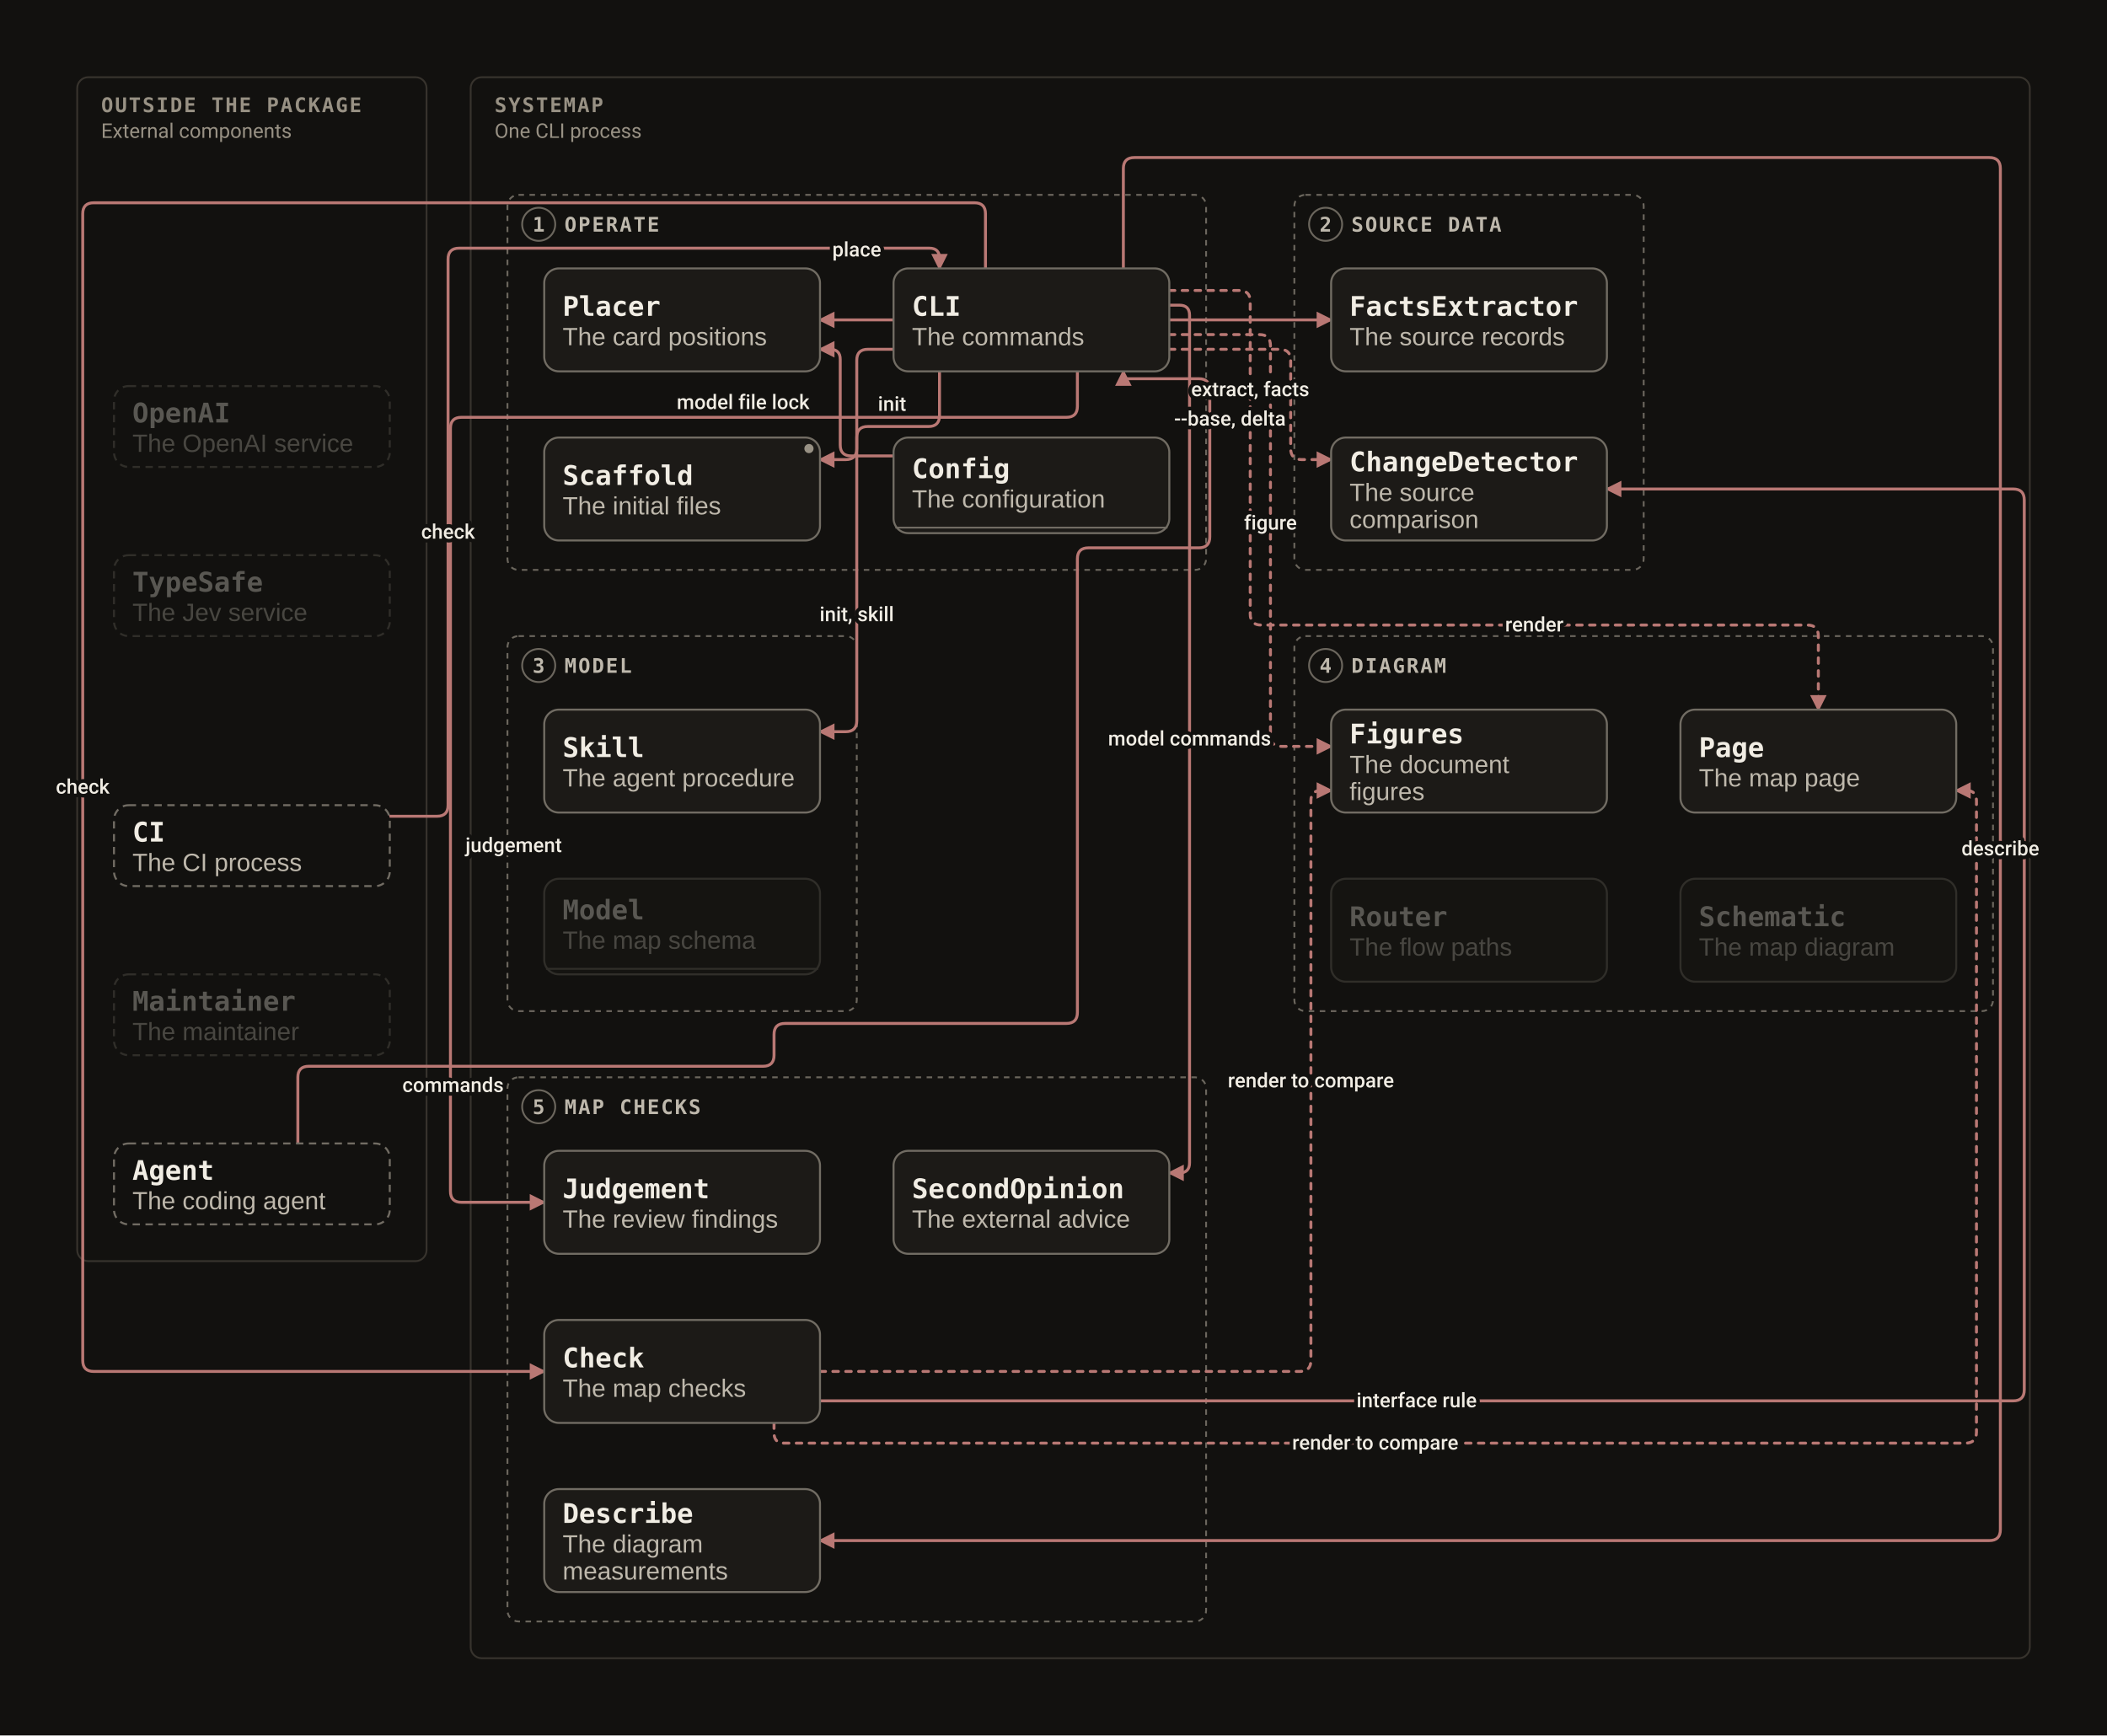
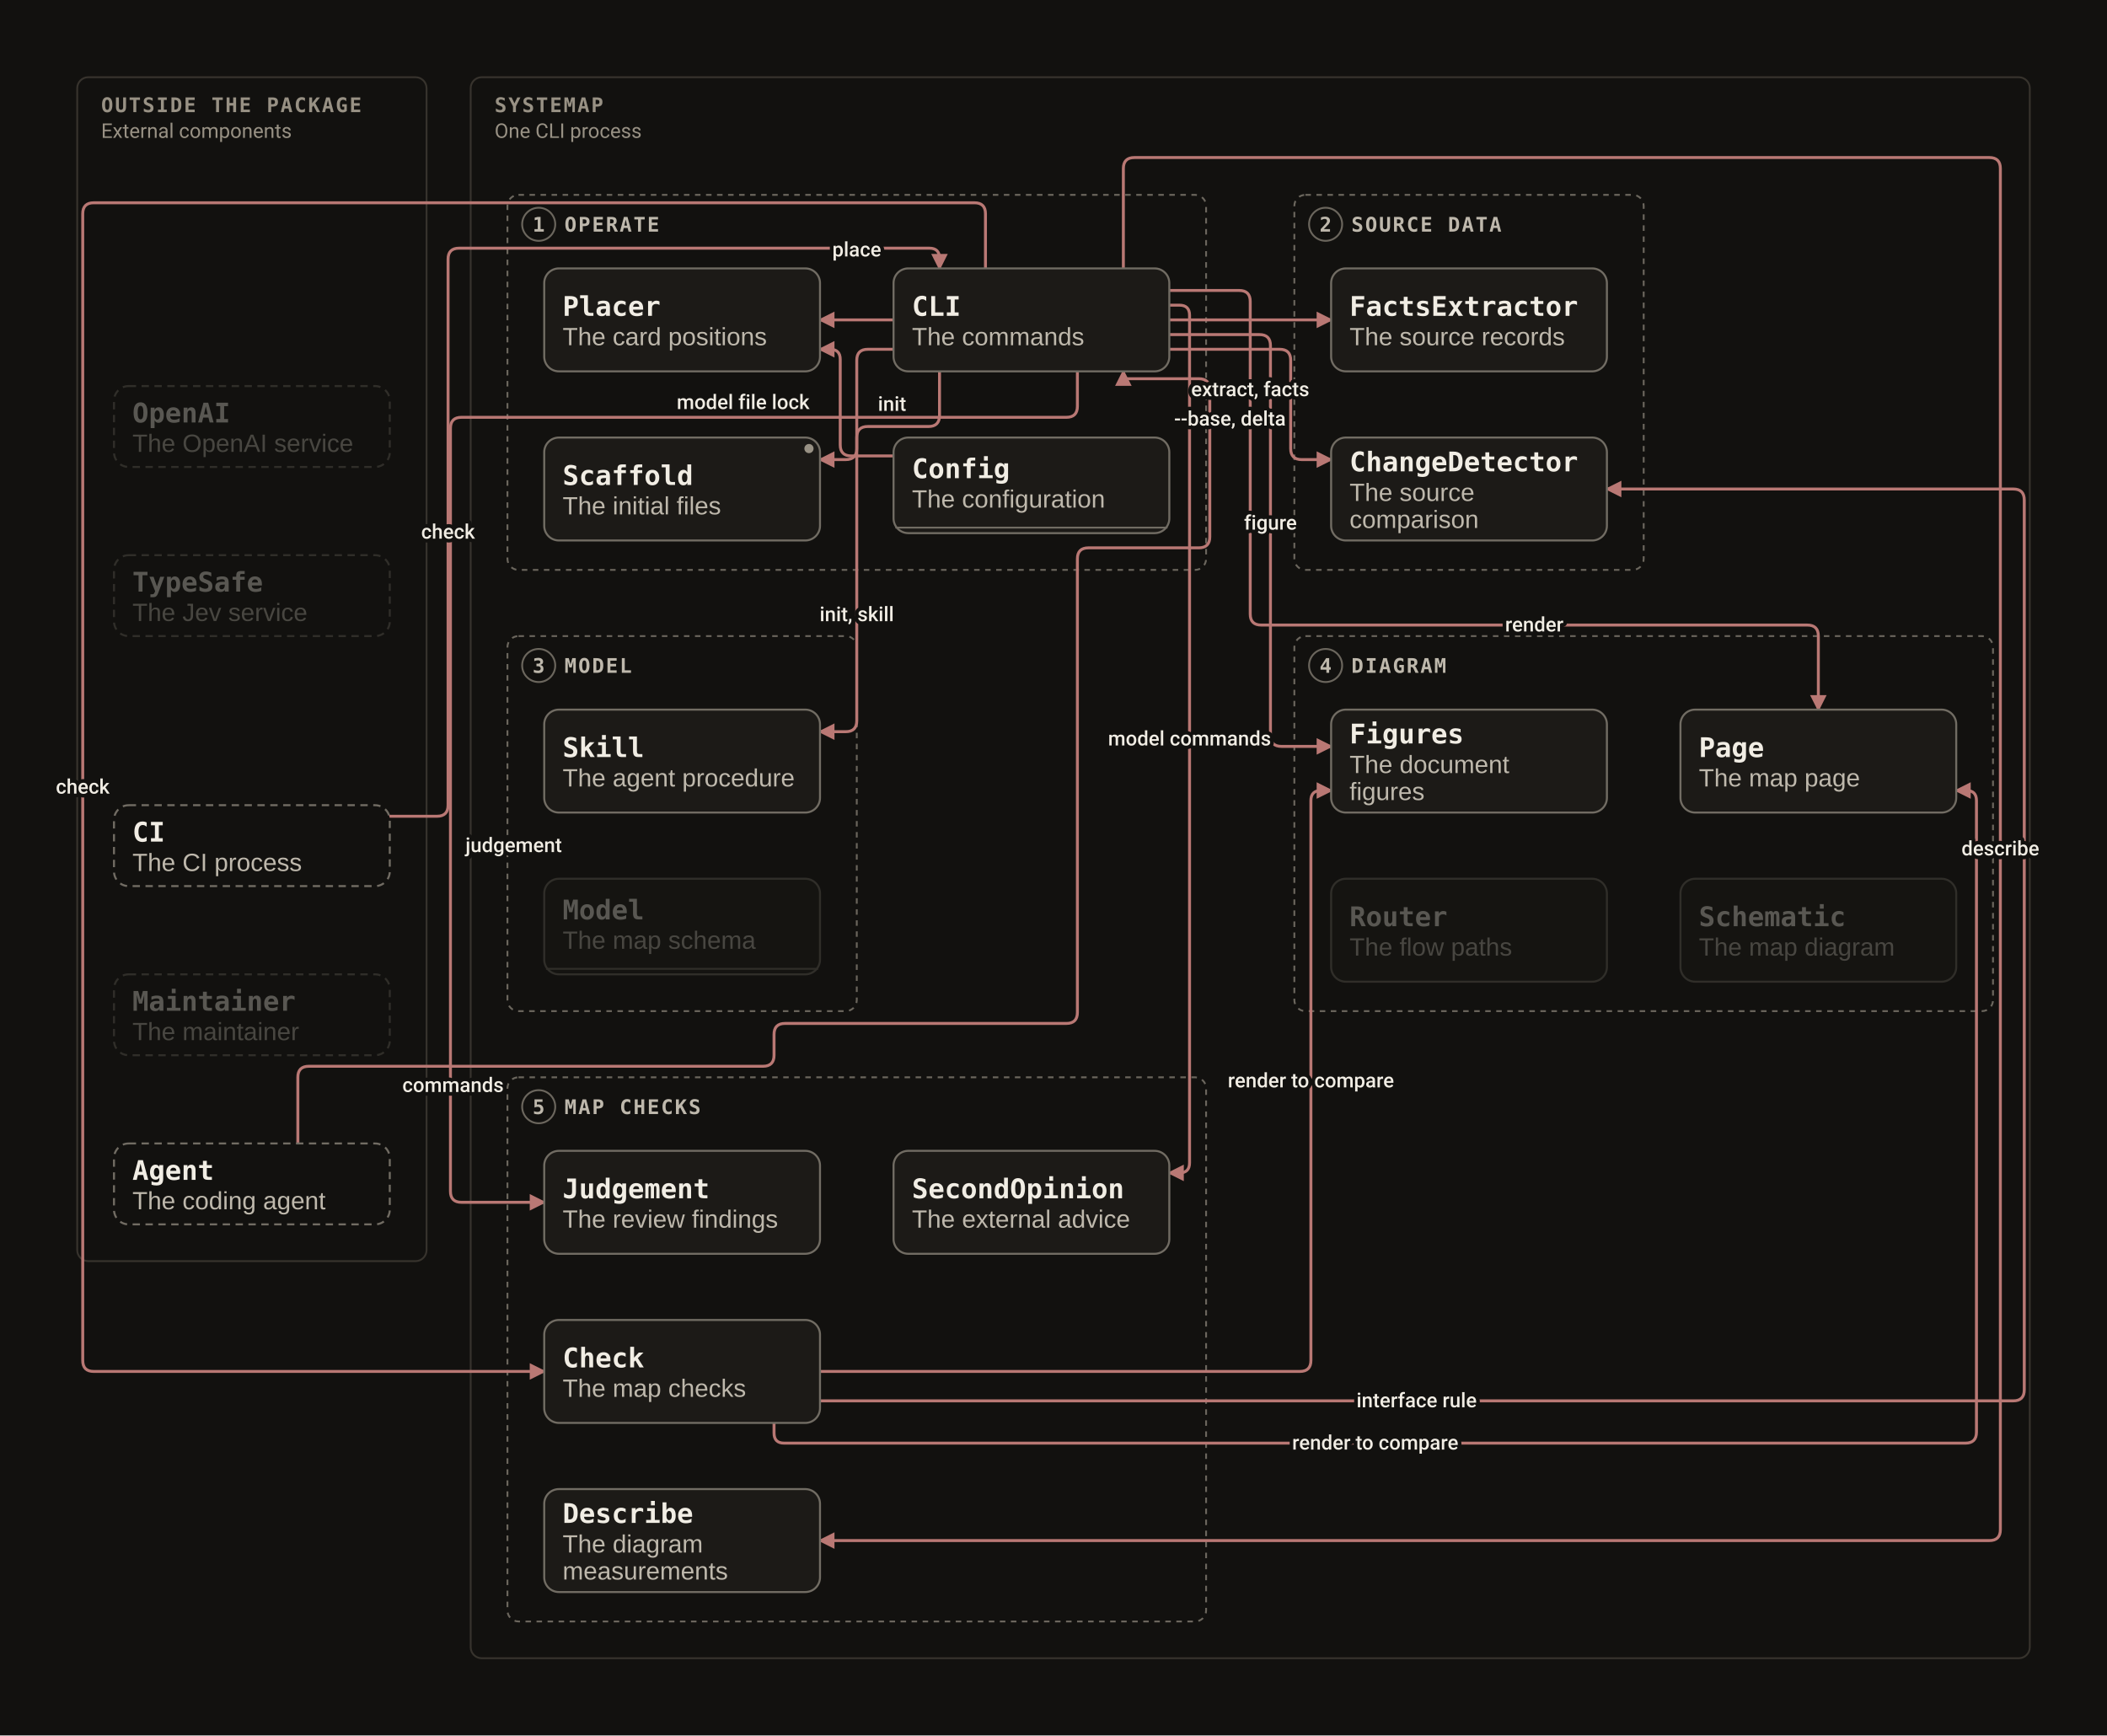
<svg xmlns="http://www.w3.org/2000/svg" id="lessonmap" class="scene" viewBox="-26 -26 1146 944" data-fit="0.75 16 1088.6 860" data-grow="1.236" data-read="0.814" preserveAspectRatio="xMidYMid meet" tabindex="0" role="application" aria-label="Control flow: Which components cause other components to act? All component cards and only the flows of the Control flow layer. Each flow label gives its artifact.">
  <rect x="-26" y="-26" width="1146" height="944" fill="#12110F" />
  <defs>
    <marker id="lessonmap-m-l-structure" viewBox="0 0 8 8" refX="7" refY="4" markerUnits="userSpaceOnUse" markerWidth="9" markerHeight="9" orient="auto-start-reverse">
      <path d="M0,0 L8,4 L0,8 z" fill="#716C63" />
    </marker>
    <marker id="lessonmap-m-l-system" viewBox="0 0 8 8" refX="7" refY="4" markerUnits="userSpaceOnUse" markerWidth="9" markerHeight="9" orient="auto-start-reverse">
      <path d="M0,0 L8,4 L0,8 z" fill="#716C63" />
    </marker>
    <marker id="lessonmap-m-l-data" viewBox="0 0 8 8" refX="7" refY="4" markerUnits="userSpaceOnUse" markerWidth="9" markerHeight="9" orient="auto-start-reverse">
      <path d="M0,0 L8,4 L0,8 z" fill="#2CB59A" />
    </marker>
    <marker id="lessonmap-m-l-control" viewBox="0 0 8 8" refX="7" refY="4" markerUnits="userSpaceOnUse" markerWidth="9" markerHeight="9" orient="auto-start-reverse">
      <path d="M0,0 L8,4 L0,8 z" fill="#B97874" />
    </marker>
    <marker id="lessonmap-m-l-judge" viewBox="0 0 8 8" refX="7" refY="4" markerUnits="userSpaceOnUse" markerWidth="9" markerHeight="9" orient="auto-start-reverse">
      <path d="M0,0 L8,4 L0,8 z" fill="#8A8B22" />
    </marker>
    <marker id="lessonmap-m-change" viewBox="0 0 8 8" refX="7" refY="4" markerUnits="userSpaceOnUse" markerWidth="9" markerHeight="9" orient="auto-start-reverse">
      <path d="M0,0 L8,4 L0,8 z" fill="#D4675B" />
    </marker>
    <marker id="lessonmap-m-reach" viewBox="0 0 8 8" refX="7" refY="4" markerUnits="userSpaceOnUse" markerWidth="9" markerHeight="9" orient="auto-start-reverse">
      <path d="M0,0 L8,4 L0,8 z" fill="#D4675B" />
    </marker>
  </defs>
  <style>#lessonmap .node{cursor:pointer;outline:none;transition:opacity .16s ease-out}#lessonmap .node [data-part="job"] text{font-family:Arial,"Liberation Sans",Arimo,sans-serif;font-kerning:none;font-variant-ligatures:none}#lessonmap[data-live] .node.subject .node__box{stroke:var(--subject,#716C63)}#lessonmap[data-live] .node.subject rect.node__mark{stroke:var(--subject,#716C63)}#lessonmap[data-live] .node.subject path.node__mark{fill:var(--subject,#716C63)}#lessonmap .node.dim,#lessonmap .node.quiet{opacity:.32}#lessonmap .node__ring,#lessonmap .node__selection{display:none}#lessonmap .node__hl,#lessonmap .node__halo{display:none;pointer-events:none}#lessonmap .node__hl{fill:#1C1A17}#lessonmap .node__halo{fill:none;stroke:#F1EDE4;stroke-width:1.5;vector-effect:non-scaling-stroke}#lessonmap .node__box{transition:stroke .16s ease-out,stroke-width .16s ease-out}#lessonmap .node:not(.sel):not(.acts):hover .node__box{stroke-width:1.8}#lessonmap[data-live] .node:not(.sel):not(.acts):not(.endpoint):not(.subject):hover .node__box{stroke:#989184}#lessonmap .node.endpoint .node__box{stroke:#FCB442;stroke-width:2}#lessonmap .node.meas .node__box{stroke:#BEB8AC;stroke-width:2}#lessonmap .node.sel .node__box,#lessonmap .node.acts .node__box{stroke:#FCB442;stroke-width:3}#lessonmap .node.sel .node__hl,#lessonmap .node.acts .node__hl{display:inline}#lessonmap .node.peekend .node__halo{display:inline}#lessonmap .node:focus-visible .node__halo{display:inline;stroke-width:2}#lessonmap .flow,#lessonmap .flowtrace,#lessonmap .flowhl{vector-effect:non-scaling-stroke}#lessonmap .flow{stroke-width:1.6;stroke-opacity:1}#lessonmap .flow{cursor:pointer;pointer-events:stroke;outline:none;transition:opacity .12s ease-out,stroke-width .12s ease-out,visibility 0s}#lessonmap .flow.off:not(.peek),#lessonmap .flowlbl.off:not(.peek){opacity:0;visibility:hidden;pointer-events:none;transition:opacity .16s ease-out,visibility 0s linear .16s}#lessonmap .flow.peek{stroke-opacity:1;stroke-width:2.6}#lessonmap .flow.hot{stroke-opacity:1;stroke-width:2.6}#lessonmap.peeking .flow:not(.peek),#lessonmap.peeking .flowlbl:not(.peek){opacity:.35}#lessonmap .flowhl{fill:none;stroke:#FCB44200;stroke-width:12;stroke-linecap:round;stroke-linejoin:round;pointer-events:none}#lessonmap .flowdot{fill:#FCB442;stroke:#FCB4422E;stroke-width:10;paint-order:stroke;pointer-events:none}#lessonmap .flowtrace{stroke-width:2.6;pointer-events:none}#lessonmap .flowlbl{cursor:pointer;outline:none;transition:opacity .16s ease-out,visibility 0s}#lessonmap .flowlbl text{pointer-events:none;fill:#F1EDE4;stroke:#12110F}#lessonmap .flowlbl__chip{fill:#12110F;pointer-events:none}#lessonmap .flowlbl.hot text{fill:#FCB442;font-weight:600}#lessonmap .flowlbl.peek .flowlbl__chip{stroke:#37332D;stroke-width:1}#lessonmap .flowlbl.cueing{opacity:0}#lessonmap .flowlbl:focus-visible .flowlbl__hit{stroke:#F1EDE4;stroke-width:1.5}#lessonmap{width:100%;height:auto;display:block;overflow:hidden;touch-action:none;cursor:grab}#lessonmap.panning{cursor:grabbing}#lessonmap .zone__h{cursor:zoom-in;-webkit-user-select:none;user-select:none}@media print{#lessonmap .view{transform:none!important}}:root[data-reduce-motion=true] #lessonmap *{transition:none!important;animation:none!important}@media (prefers-reduced-motion:reduce){:root:not([data-reduce-motion]) #lessonmap *{transition:none!important;animation:none!important}}</style>
  <g class="view">
    <rect x="16" y="16" width="190" height="644" rx="6" fill="none" stroke="#37332D" stroke-width="1" vector-effect="non-scaling-stroke" />
    <g class="box__h" data-at="16 16 190">
      <text x="29.0" y="35.0" class="t0">OUTSIDE THE PACKAGE</text>
      <text x="29.0" y="49.0" class="t1">External components</text>
    </g>
    <rect x="230" y="16" width="848" height="860" rx="6" fill="none" stroke="#37332D" stroke-width="1" vector-effect="non-scaling-stroke" />
    <g class="box__h" data-at="230 16 848">
      <text x="243.0" y="35.0" class="t0">SYSTEMAP</text>
      <text x="243.0" y="49.0" class="t1">One CLI process</text>
    </g>
    <g data-part="zones">
      <rect x="250" y="80" width="380" height="204" rx="6" fill="none" stroke="#6B665D" stroke-width="1" stroke-dasharray="3 3" vector-effect="non-scaling-stroke" />
      <g class="zone__h" data-zone="operate" data-at="250 96 380">
        <circle cx="267" cy="96" r="9" fill="#12110F" stroke="#6B665D" stroke-width="1" vector-effect="non-scaling-stroke" />
        <text x="267.0" y="100.0" class="t2">1</text>
        <text x="281.0" y="100.0" class="t3">OPERATE</text>
      </g>
      <rect x="678" y="80" width="190" height="204" rx="6" fill="none" stroke="#6B665D" stroke-width="1" stroke-dasharray="3 3" vector-effect="non-scaling-stroke" />
      <g class="zone__h" data-zone="gather" data-at="678 96 190">
        <circle cx="695" cy="96" r="9" fill="#12110F" stroke="#6B665D" stroke-width="1" vector-effect="non-scaling-stroke" />
        <text x="695.0" y="100.0" class="t2">2</text>
        <text x="709.0" y="100.0" class="t3">SOURCE DATA</text>
      </g>
      <rect x="250" y="320" width="190" height="204" rx="6" fill="none" stroke="#6B665D" stroke-width="1" stroke-dasharray="3 3" vector-effect="non-scaling-stroke" />
      <g class="zone__h" data-zone="mean" data-at="250 336 190">
        <circle cx="267" cy="336" r="9" fill="#12110F" stroke="#6B665D" stroke-width="1" vector-effect="non-scaling-stroke" />
        <text x="267.0" y="340.0" class="t2">3</text>
        <text x="281.0" y="340.0" class="t3">MODEL</text>
      </g>
      <rect x="678" y="320" width="380" height="204" rx="6" fill="none" stroke="#6B665D" stroke-width="1" stroke-dasharray="3 3" vector-effect="non-scaling-stroke" />
      <g class="zone__h" data-zone="draw" data-at="678 336 380">
        <circle cx="695" cy="336" r="9" fill="#12110F" stroke="#6B665D" stroke-width="1" vector-effect="non-scaling-stroke" />
        <text x="695.0" y="340.0" class="t2">4</text>
        <text x="709.0" y="340.0" class="t3">DIAGRAM</text>
      </g>
      <rect x="250" y="560" width="380" height="296" rx="6" fill="none" stroke="#6B665D" stroke-width="1" stroke-dasharray="3 3" vector-effect="non-scaling-stroke" />
      <g class="zone__h" data-zone="keep" data-at="250 576 380">
        <circle cx="267" cy="576" r="9" fill="#12110F" stroke="#6B665D" stroke-width="1" vector-effect="non-scaling-stroke" />
        <text x="267.0" y="580.0" class="t2">5</text>
        <text x="281.0" y="580.0" class="t3">MAP CHECKS</text>
      </g>
    </g>
    <g data-part="flow">
      <path id="lessonmap-f0" class="flow" data-edge="0" data-from="Agent" data-to="CLI" data-art="commands" data-kind="control" data-layer="control" data-evidence="external" role="button" tabindex="0" aria-pressed="false" aria-label="Examine commands: Agent to CLI, control, external" d="M 136.0 596.0 L 136.0 560.0 Q 136.0 554.0 142.0 554.0 L 389.0 554.0 Q 395.0 554.0 395.0 548.0 L 395.0 536.7 Q 395.0 530.7 401.0 530.7 L 554.0 530.7 Q 560.0 530.7 560.0 524.7 L 560.0 278.0 Q 560.0 272.0 566.0 272.0 L 626.0 272.0 Q 632.0 272.0 632.0 266.0 L 632.0 186.0 Q 632.0 180.0 626.0 180.0 L 587.0 180.0 Q 585.0 180.0 585.0 178.0 L 585.0 176.0" fill="none" stroke="#B97874" vector-effect="non-scaling-stroke" stroke-width="1.6" stroke-linecap="round" marker-end="url(#lessonmap-m-l-control)" />
      <path id="lessonmap-f1" class="flow" data-edge="1" data-from="CI" data-to="CLI" data-art="check" data-kind="control" data-layer="control" data-evidence="external" role="button" tabindex="0" aria-pressed="false" aria-label="Examine check: CI to CLI, control, external" d="M 186.0 418.0 L 211.7 418.0 Q 217.7 418.0 217.7 412.0 L 217.7 115.0 Q 217.7 109.0 223.7 109.0 L 479.5 109.0 Q 485.0 109.0 485.0 114.5 L 485.0 120.0" fill="none" stroke="#B97874" vector-effect="non-scaling-stroke" stroke-width="1.6" stroke-linecap="round" marker-end="url(#lessonmap-m-l-control)" />
      <path id="lessonmap-f2" class="flow" data-edge="2" data-from="CLI" data-to="Scaffold" data-art="init" data-kind="control" data-layer="control" data-evidence="observed" role="button" tabindex="0" aria-pressed="false" aria-label="Examine init: CLI to Scaffold, control, current source review" d="M 460.0 164.0 L 446.0 164.0 Q 440.0 164.0 440.0 170.0 L 440.0 218.0 Q 440.0 224.0 434.0 224.0 L 420.0 224.0" fill="none" stroke="#B97874" vector-effect="non-scaling-stroke" stroke-width="1.6" stroke-linecap="round" marker-end="url(#lessonmap-m-l-control)" />
      <path id="lessonmap-f3" class="flow" data-edge="3" data-from="CLI" data-to="Placer" data-art="place" data-kind="control" data-layer="control" data-evidence="observed" role="button" tabindex="0" aria-pressed="false" aria-label="Examine place: CLI to Placer, control, current source review" d="M 460.0 148.0 L 420.0 148.0" fill="none" stroke="#B97874" vector-effect="non-scaling-stroke" stroke-width="1.6" stroke-linecap="round" marker-end="url(#lessonmap-m-l-control)" />
      <path id="lessonmap-f4" class="flow" data-edge="4" data-from="CLI" data-to="Skill" data-art="init, skill" data-kind="control" data-layer="control" data-evidence="observed" role="button" tabindex="0" aria-pressed="false" aria-label="Examine init, skill: CLI to Skill, control, current source review" d="M 485.0 176.0 L 485.0 200.0 Q 485.0 206.0 479.0 206.0 L 446.0 206.0 Q 440.0 206.0 440.0 212.0 L 440.0 366.0 Q 440.0 372.0 434.0 372.0 L 420.0 372.0" fill="none" stroke="#B97874" vector-effect="non-scaling-stroke" stroke-width="1.6" stroke-linecap="round" marker-end="url(#lessonmap-m-l-control)" />
      <path id="lessonmap-f5" class="flow" data-edge="5" data-from="CLI" data-to="FactsExtractor" data-art="extract, facts" data-kind="control" data-layer="control" data-evidence="observed" role="button" tabindex="0" aria-pressed="false" aria-label="Examine extract, facts: CLI to FactsExtractor, control, current source review" d="M 610.0 148.0 L 698.0 148.0" fill="none" stroke="#B97874" vector-effect="non-scaling-stroke" stroke-width="1.6" stroke-linecap="round" marker-end="url(#lessonmap-m-l-control)" />
      <path id="lessonmap-f6" class="flow" data-edge="6" data-from="CLI" data-to="Check" data-art="check" data-kind="control" data-layer="control" data-evidence="observed" role="button" tabindex="0" aria-pressed="false" aria-label="Examine check: CLI to Check, control, current source review" d="M 510.0 120.0 L 510.0 90.3 Q 510.0 84.3 504.0 84.3 L 25.0 84.3 Q 19.0 84.3 19.0 90.3 L 19.0 714.0 Q 19.0 720.0 25.0 720.0 L 270.0 720.0" fill="none" stroke="#B97874" vector-effect="non-scaling-stroke" stroke-width="1.6" stroke-linecap="round" marker-end="url(#lessonmap-m-l-control)" />
-       <path id="lessonmap-f7" class="flow" data-edge="7" data-from="CLI" data-to="ChangeDetector" data-art="--base, delta" data-kind="control" data-layer="control" data-evidence="structural" role="button" tabindex="0" aria-pressed="false" aria-label="Examine --base, delta: CLI to ChangeDetector, control, structural" d="M 610.0 164.0 L 670.0 164.0 Q 676.0 164.0 676.0 170.0 L 676.0 218.0 Q 676.0 224.0 682.0 224.0 L 698.0 224.0" fill="none" stroke="#B97874" vector-effect="non-scaling-stroke" stroke-width="1.6" stroke-linecap="round" stroke-dasharray="3 4" marker-end="url(#lessonmap-m-l-control)" />
-       <path id="lessonmap-f8" class="flow" data-edge="8" data-from="CLI" data-to="Page" data-art="render" data-kind="control" data-layer="control" data-evidence="structural" role="button" tabindex="0" aria-pressed="false" aria-label="Examine render: CLI to Page, control, structural" d="M 610.0 132.0 L 648.0 132.0 Q 654.0 132.0 654.0 138.0 L 654.0 308.0 Q 654.0 314.0 660.0 314.0 L 957.0 314.0 Q 963.0 314.0 963.0 320.0 L 963.0 360.0" fill="none" stroke="#B97874" vector-effect="non-scaling-stroke" stroke-width="1.6" stroke-linecap="round" stroke-dasharray="3 4" marker-end="url(#lessonmap-m-l-control)" />
-       <path id="lessonmap-f9" class="flow" data-edge="9" data-from="CLI" data-to="Figures" data-art="figure" data-kind="control" data-layer="control" data-evidence="structural" role="button" tabindex="0" aria-pressed="false" aria-label="Examine figure: CLI to Figures, control, structural" d="M 610.0 156.0 L 659.0 156.0 Q 665.0 156.0 665.0 162.0 L 665.0 374.0 Q 665.0 380.0 671.0 380.0 L 698.0 380.0" fill="none" stroke="#B97874" vector-effect="non-scaling-stroke" stroke-width="1.6" stroke-linecap="round" stroke-dasharray="3 4" marker-end="url(#lessonmap-m-l-control)" />
+       <path id="lessonmap-f7" class="flow" data-edge="7" data-from="CLI" data-to="ChangeDetector" data-art="--base, delta" data-kind="control" data-layer="control" data-evidence="observed" role="button" tabindex="0" aria-pressed="false" aria-label="Examine --base, delta: CLI to ChangeDetector, control, current source review" d="M 610.0 164.0 L 670.0 164.0 Q 676.0 164.0 676.0 170.0 L 676.0 218.0 Q 676.0 224.0 682.0 224.0 L 698.0 224.0" fill="none" stroke="#B97874" vector-effect="non-scaling-stroke" stroke-width="1.6" stroke-linecap="round" marker-end="url(#lessonmap-m-l-control)" />
+       <path id="lessonmap-f8" class="flow" data-edge="8" data-from="CLI" data-to="Page" data-art="render" data-kind="control" data-layer="control" data-evidence="observed" role="button" tabindex="0" aria-pressed="false" aria-label="Examine render: CLI to Page, control, current source review" d="M 610.0 132.0 L 648.0 132.0 Q 654.0 132.0 654.0 138.0 L 654.0 308.0 Q 654.0 314.0 660.0 314.0 L 957.0 314.0 Q 963.0 314.0 963.0 320.0 L 963.0 360.0" fill="none" stroke="#B97874" vector-effect="non-scaling-stroke" stroke-width="1.6" stroke-linecap="round" marker-end="url(#lessonmap-m-l-control)" />
+       <path id="lessonmap-f9" class="flow" data-edge="9" data-from="CLI" data-to="Figures" data-art="figure" data-kind="control" data-layer="control" data-evidence="observed" role="button" tabindex="0" aria-pressed="false" aria-label="Examine figure: CLI to Figures, control, current source review" d="M 610.0 156.0 L 659.0 156.0 Q 665.0 156.0 665.0 162.0 L 665.0 374.0 Q 665.0 380.0 671.0 380.0 L 698.0 380.0" fill="none" stroke="#B97874" vector-effect="non-scaling-stroke" stroke-width="1.6" stroke-linecap="round" marker-end="url(#lessonmap-m-l-control)" />
      <path id="lessonmap-f10" class="flow" data-edge="10" data-from="CLI" data-to="Judgement" data-art="judgement" data-kind="control" data-layer="control" data-evidence="observed" role="button" tabindex="0" aria-pressed="false" aria-label="Examine judgement: CLI to Judgement, control, current source review" d="M 560.0 176.0 L 560.0 195.0 Q 560.0 201.0 554.0 201.0 L 225.0 201.0 Q 219.0 201.0 219.0 207.0 L 219.0 622.0 Q 219.0 628.0 225.0 628.0 L 270.0 628.0" fill="none" stroke="#B97874" vector-effect="non-scaling-stroke" stroke-width="1.6" stroke-linecap="round" marker-end="url(#lessonmap-m-l-control)" />
      <path id="lessonmap-f11" class="flow" data-edge="11" data-from="CLI" data-to="Describe" data-art="describe" data-kind="control" data-layer="control" data-evidence="observed" role="button" tabindex="0" aria-pressed="false" aria-label="Examine describe: CLI to Describe, control, current source review" d="M 585.0 120.0 L 585.0 65.7 Q 585.0 59.7 591.0 59.7 L 1056.0 59.7 Q 1062.0 59.7 1062.0 65.7 L 1062.0 806.0 Q 1062.0 812.0 1056.0 812.0 L 420.0 812.0" fill="none" stroke="#B97874" vector-effect="non-scaling-stroke" stroke-width="1.6" stroke-linecap="round" marker-end="url(#lessonmap-m-l-control)" />
      <path id="lessonmap-f12" class="flow" data-edge="12" data-from="CLI" data-to="SecondOpinion" data-art="model commands" data-kind="control" data-layer="control" data-evidence="observed" role="button" tabindex="0" aria-pressed="false" aria-label="Examine model commands: CLI to SecondOpinion, control, current source review" d="M 610.0 140.0 L 615.5 140.0 Q 621.0 140.0 621.0 145.5 L 621.0 606.5 Q 621.0 612.0 615.5 612.0 L 610.0 612.0" fill="none" stroke="#B97874" vector-effect="non-scaling-stroke" stroke-width="1.6" stroke-linecap="round" marker-end="url(#lessonmap-m-l-control)" />
-       <path id="lessonmap-f13" class="flow" data-edge="13" data-from="Check" data-to="Page" data-art="render to compare" data-kind="control" data-layer="control" data-evidence="structural" role="button" tabindex="0" aria-pressed="false" aria-label="Examine render to compare: Check to Page, control, structural" d="M 395.0 748.0 L 395.0 753.5 Q 395.0 759.0 400.5 759.0 L 1043.0 759.0 Q 1049.0 759.0 1049.0 753.0 L 1049.0 409.5 Q 1049.0 404.0 1043.5 404.0 L 1038.0 404.0" fill="none" stroke="#B97874" vector-effect="non-scaling-stroke" stroke-width="1.6" stroke-linecap="round" stroke-dasharray="3 4" marker-end="url(#lessonmap-m-l-control)" />
-       <path id="lessonmap-f14" class="flow" data-edge="14" data-from="Check" data-to="Figures" data-art="render to compare" data-kind="control" data-layer="control" data-evidence="structural" role="button" tabindex="0" aria-pressed="false" aria-label="Examine render to compare: Check to Figures, control, structural" d="M 420.0 720.0 L 681.0 720.0 Q 687.0 720.0 687.0 714.0 L 687.0 409.5 Q 687.0 404.0 692.5 404.0 L 698.0 404.0" fill="none" stroke="#B97874" vector-effect="non-scaling-stroke" stroke-width="1.6" stroke-linecap="round" stroke-dasharray="3 4" marker-end="url(#lessonmap-m-l-control)" />
+       <path id="lessonmap-f13" class="flow" data-edge="13" data-from="Check" data-to="Page" data-art="render to compare" data-kind="control" data-layer="control" data-evidence="observed" role="button" tabindex="0" aria-pressed="false" aria-label="Examine render to compare: Check to Page, control, current source review" d="M 395.0 748.0 L 395.0 753.5 Q 395.0 759.0 400.5 759.0 L 1043.0 759.0 Q 1049.0 759.0 1049.0 753.0 L 1049.0 409.5 Q 1049.0 404.0 1043.5 404.0 L 1038.0 404.0" fill="none" stroke="#B97874" vector-effect="non-scaling-stroke" stroke-width="1.6" stroke-linecap="round" marker-end="url(#lessonmap-m-l-control)" />
+       <path id="lessonmap-f14" class="flow" data-edge="14" data-from="Check" data-to="Figures" data-art="render to compare" data-kind="control" data-layer="control" data-evidence="observed" role="button" tabindex="0" aria-pressed="false" aria-label="Examine render to compare: Check to Figures, control, current source review" d="M 420.0 720.0 L 681.0 720.0 Q 687.0 720.0 687.0 714.0 L 687.0 409.5 Q 687.0 404.0 692.5 404.0 L 698.0 404.0" fill="none" stroke="#B97874" vector-effect="non-scaling-stroke" stroke-width="1.6" stroke-linecap="round" marker-end="url(#lessonmap-m-l-control)" />
      <path id="lessonmap-f15" class="flow" data-edge="15" data-from="Check" data-to="ChangeDetector" data-art="interface rule" data-kind="control" data-layer="control" data-evidence="observed" role="button" tabindex="0" aria-pressed="false" aria-label="Examine interface rule: Check to ChangeDetector, control, current source review" d="M 420.0 736.0 L 1069.0 736.0 Q 1075.0 736.0 1075.0 730.0 L 1075.0 246.0 Q 1075.0 240.0 1069.0 240.0 L 848.0 240.0" fill="none" stroke="#B97874" vector-effect="non-scaling-stroke" stroke-width="1.6" stroke-linecap="round" marker-end="url(#lessonmap-m-l-control)" />
-       <path id="lessonmap-f51" class="flow" data-edge="51" data-from="Config" data-to="Placer" data-art="model file lock" data-kind="control" data-layer="control" data-evidence="observed" role="button" tabindex="0" aria-pressed="false" aria-label="Examine model file lock: Config to Placer, control, current source review" d="M 460.0 222.0 L 437.0 222.0 Q 431.0 222.0 431.0 216.0 L 431.0 169.5 Q 431.0 164.0 425.5 164.0 L 420.0 164.0" fill="none" stroke="#B97874" vector-effect="non-scaling-stroke" stroke-width="1.6" stroke-linecap="round" marker-end="url(#lessonmap-m-l-control)" />
+       <path id="lessonmap-f52" class="flow" data-edge="52" data-from="Config" data-to="Placer" data-art="model file lock" data-kind="control" data-layer="control" data-evidence="observed" role="button" tabindex="0" aria-pressed="false" aria-label="Examine model file lock: Config to Placer, control, current source review" d="M 460.0 222.0 L 437.0 222.0 Q 431.0 222.0 431.0 216.0 L 431.0 169.5 Q 431.0 164.0 425.5 164.0 L 420.0 164.0" fill="none" stroke="#B97874" vector-effect="non-scaling-stroke" stroke-width="1.6" stroke-linecap="round" marker-end="url(#lessonmap-m-l-control)" />
    </g>
    <g class="node built" data-id="Placer" data-kind="component" data-state="built" data-region="operate" role="button" tabindex="0" aria-label="Placer, The card positions, source recorded">
      <rect class="node__box" x="270.0" y="120.0" width="150.0" height="56.0" rx="8.0" fill="#1C1A17" stroke="#716C63" stroke-width="1.1" />
      <rect class="node__ring" x="273.0" y="123.0" width="144.0" height="50.0" rx="7.0" />
      <rect class="node__selection" x="275.0" y="127.0" width="1" height="42.0" fill="#FCB442" />
      <text x="280.0" y="145.8" class="t5">Placer</text>
      <g data-part="job">
        <text x="280.0" y="161.8" class="t6">The card positions</text>
      </g>
    </g>
    <g class="node built" data-id="CLI" data-kind="component" data-state="built" data-region="operate" role="button" tabindex="0" aria-label="CLI, The commands, source recorded">
      <rect class="node__box" x="460.0" y="120.0" width="150.0" height="56.0" rx="8.0" fill="#1C1A17" stroke="#716C63" stroke-width="1.1" />
      <rect class="node__ring" x="463.0" y="123.0" width="144.0" height="50.0" rx="7.0" />
      <rect class="node__selection" x="465.0" y="127.0" width="1" height="42.0" fill="#FCB442" />
      <text x="470.0" y="145.8" class="t5">CLI</text>
      <g data-part="job">
        <text x="470.0" y="161.8" class="t6">The commands</text>
      </g>
    </g>
    <g class="node built" data-id="FactsExtractor" data-kind="component" data-state="built" data-region="gather" role="button" tabindex="0" aria-label="FactsExtractor, The source records, source recorded">
      <rect class="node__box" x="698.0" y="120.0" width="150.0" height="56.0" rx="8.0" fill="#1C1A17" stroke="#716C63" stroke-width="1.1" />
      <rect class="node__ring" x="701.0" y="123.0" width="144.0" height="50.0" rx="7.0" />
      <rect class="node__selection" x="703.0" y="127.0" width="1" height="42.0" fill="#FCB442" />
      <text x="708.0" y="145.8" class="t5">FactsExtractor</text>
      <g data-part="job">
        <text x="708.0" y="161.8" class="t6">The source records</text>
      </g>
    </g>
    <g class="node actor quiet" data-id="OpenAI" data-kind="actor" data-state="built" data-region="outside" role="button" tabindex="0" aria-label="OpenAI, The OpenAI service, outside">
      <rect class="node__box" x="36.0" y="184.0" width="150.0" height="44.0" rx="8.0" fill="#12110F" stroke="#716C63" stroke-width="1.1" stroke-dasharray="4 3" />
      <rect class="node__ring" x="39.0" y="187.0" width="144.0" height="38.0" rx="7.0" />
      <rect class="node__selection" x="41.0" y="191.0" width="1" height="30.0" fill="#FCB442" />
      <text x="46.0" y="203.8" class="t5">OpenAI</text>
      <g data-part="job">
        <text x="46.0" y="219.8" class="t6">The OpenAI service</text>
      </g>
    </g>
    <g class="node built" data-id="Scaffold" data-kind="component" data-state="built" data-region="operate" role="button" tabindex="0" aria-label="Scaffold, The initial files, source recorded">
      <rect class="node__box" x="270.0" y="212.0" width="150.0" height="56.0" rx="8.0" fill="#1C1A17" stroke="#716C63" stroke-width="1.1" />
      <rect class="node__ring" x="273.0" y="215.0" width="144.0" height="50.0" rx="7.0" />
      <rect class="node__selection" x="275.0" y="219.0" width="1" height="42.0" fill="#FCB442" />
      <text x="280.0" y="237.8" class="t5">Scaffold</text>
      <g class="node__note" aria-label="Note: Does not replace files. To change the pinned workflow, write its version in the workflow file.">
        <circle cx="414.0" cy="218.0" r="2.5" fill="#989184" />
      </g>
      <g data-part="job">
        <text x="280.0" y="253.8" class="t6">The initial files</text>
      </g>
    </g>
    <g class="node built" data-id="Config" data-kind="store" data-state="built" data-region="operate" role="button" tabindex="0" aria-label="Config, The configuration, source recorded">
      <rect class="node__box" x="460.0" y="212.0" width="150.0" height="52.0" rx="8.0" fill="#1C1A17" stroke="#716C63" stroke-width="1.1" />
      <rect class="node__ring" x="463.0" y="215.0" width="144.0" height="46.0" rx="7.0" />
      <rect class="node__selection" x="465.0" y="219.0" width="1" height="38.0" fill="#FCB442" />
      <text x="470.0" y="234.1" class="t5">Config</text>
      <line class="node__base" x1="461.0" y1="261.0" x2="609.0" y2="261.0" stroke="#716C63" stroke-width="1" />
      <g data-part="job">
        <text x="470.0" y="250.1" class="t6">The configuration</text>
      </g>
    </g>
    <g class="node built" data-id="ChangeDetector" data-kind="component" data-state="built" data-region="gather" role="button" tabindex="0" aria-label="ChangeDetector, The source comparison, source recorded">
      <rect class="node__box" x="698.0" y="212.0" width="150.0" height="56.0" rx="8.0" fill="#1C1A17" stroke="#716C63" stroke-width="1.1" />
      <rect class="node__ring" x="701.0" y="215.0" width="144.0" height="50.0" rx="7.0" />
      <rect class="node__selection" x="703.0" y="219.0" width="1" height="42.0" fill="#FCB442" />
      <text x="708.0" y="230.4" class="t5">ChangeDetector</text>
      <g data-part="job">
        <text x="708.0" y="246.5" class="t6">The source</text>
        <text x="708.0" y="261.2" class="t6">comparison</text>
      </g>
    </g>
    <g class="node actor quiet" data-id="TypeSafe" data-kind="actor" data-state="built" data-region="outside" role="button" tabindex="0" aria-label="TypeSafe, The Jev service, outside">
      <rect class="node__box" x="36.0" y="276.0" width="150.0" height="44.0" rx="8.0" fill="#12110F" stroke="#716C63" stroke-width="1.1" stroke-dasharray="4 3" />
      <rect class="node__ring" x="39.0" y="279.0" width="144.0" height="38.0" rx="7.0" />
      <rect class="node__selection" x="41.0" y="283.0" width="1" height="30.0" fill="#FCB442" />
      <text x="46.0" y="295.8" class="t5">TypeSafe</text>
      <g data-part="job">
        <text x="46.0" y="311.8" class="t6">The Jev service</text>
      </g>
    </g>
    <g class="node built" data-id="Skill" data-kind="component" data-state="built" data-region="mean" role="button" tabindex="0" aria-label="Skill, The agent procedure, source recorded">
      <rect class="node__box" x="270.0" y="360.0" width="150.0" height="56.0" rx="8.0" fill="#1C1A17" stroke="#716C63" stroke-width="1.1" />
      <rect class="node__ring" x="273.0" y="363.0" width="144.0" height="50.0" rx="7.0" />
      <rect class="node__selection" x="275.0" y="367.0" width="1" height="42.0" fill="#FCB442" />
      <text x="280.0" y="385.8" class="t5">Skill</text>
      <g data-part="job">
        <text x="280.0" y="401.8" class="t6">The agent procedure</text>
      </g>
    </g>
    <g class="node built" data-id="Figures" data-kind="component" data-state="built" data-region="draw" role="button" tabindex="0" aria-label="Figures, The document figures, source recorded">
      <rect class="node__box" x="698.0" y="360.0" width="150.0" height="56.0" rx="8.0" fill="#1C1A17" stroke="#716C63" stroke-width="1.1" />
      <rect class="node__ring" x="701.0" y="363.0" width="144.0" height="50.0" rx="7.0" />
      <rect class="node__selection" x="703.0" y="367.0" width="1" height="42.0" fill="#FCB442" />
      <text x="708.0" y="378.4" class="t5">Figures</text>
      <g data-part="job">
        <text x="708.0" y="394.5" class="t6">The document</text>
        <text x="708.0" y="409.2" class="t6">figures</text>
      </g>
    </g>
    <g class="node built" data-id="Page" data-kind="component" data-state="built" data-region="draw" role="button" tabindex="0" aria-label="Page, The map page, source recorded">
      <rect class="node__box" x="888.0" y="360.0" width="150.0" height="56.0" rx="8.0" fill="#1C1A17" stroke="#716C63" stroke-width="1.1" />
      <rect class="node__ring" x="891.0" y="363.0" width="144.0" height="50.0" rx="7.0" />
      <rect class="node__selection" x="893.0" y="367.0" width="1" height="42.0" fill="#FCB442" />
      <text x="898.0" y="385.8" class="t5">Page</text>
      <g data-part="job">
        <text x="898.0" y="401.8" class="t6">The map page</text>
      </g>
    </g>
    <g class="node actor" data-id="CI" data-kind="actor" data-state="built" data-region="outside" role="button" tabindex="0" aria-label="CI, The CI process, outside">
      <rect class="node__box" x="36.0" y="412.0" width="150.0" height="44.0" rx="8.0" fill="#12110F" stroke="#716C63" stroke-width="1.1" stroke-dasharray="4 3" />
      <rect class="node__ring" x="39.0" y="415.0" width="144.0" height="38.0" rx="7.0" />
      <rect class="node__selection" x="41.0" y="419.0" width="1" height="30.0" fill="#FCB442" />
      <text x="46.0" y="431.8" class="t5">CI</text>
      <g data-part="job">
        <text x="46.0" y="447.8" class="t6">The CI process</text>
      </g>
    </g>
    <g class="node built quiet" data-id="Model" data-kind="store" data-state="built" data-region="mean" role="button" tabindex="0" aria-label="Model, The map schema, source recorded">
      <rect class="node__box" x="270.0" y="452.0" width="150.0" height="52.0" rx="8.0" fill="#1C1A17" stroke="#716C63" stroke-width="1.1" />
      <rect class="node__ring" x="273.0" y="455.0" width="144.0" height="46.0" rx="7.0" />
      <rect class="node__selection" x="275.0" y="459.0" width="1" height="38.0" fill="#FCB442" />
      <text x="280.0" y="474.1" class="t5">Model</text>
      <line class="node__base" x1="271.0" y1="501.0" x2="419.0" y2="501.0" stroke="#716C63" stroke-width="1" />
      <g data-part="job">
        <text x="280.0" y="490.1" class="t6">The map schema</text>
      </g>
    </g>
    <g class="node built quiet" data-id="Router" data-kind="component" data-state="built" data-region="draw" role="button" tabindex="0" aria-label="Router, The flow paths, source recorded">
      <rect class="node__box" x="698.0" y="452.0" width="150.0" height="56.0" rx="8.0" fill="#1C1A17" stroke="#716C63" stroke-width="1.1" />
      <rect class="node__ring" x="701.0" y="455.0" width="144.0" height="50.0" rx="7.0" />
      <rect class="node__selection" x="703.0" y="459.0" width="1" height="42.0" fill="#FCB442" />
      <text x="708.0" y="477.8" class="t5">Router</text>
      <g data-part="job">
        <text x="708.0" y="493.8" class="t6">The flow paths</text>
      </g>
    </g>
    <g class="node built quiet" data-id="Schematic" data-kind="component" data-state="built" data-region="draw" role="button" tabindex="0" aria-label="Schematic, The map diagram, source recorded">
      <rect class="node__box" x="888.0" y="452.0" width="150.0" height="56.0" rx="8.0" fill="#1C1A17" stroke="#716C63" stroke-width="1.1" />
      <rect class="node__ring" x="891.0" y="455.0" width="144.0" height="50.0" rx="7.0" />
      <rect class="node__selection" x="893.0" y="459.0" width="1" height="42.0" fill="#FCB442" />
      <text x="898.0" y="477.8" class="t5">Schematic</text>
      <g data-part="job">
        <text x="898.0" y="493.8" class="t6">The map diagram</text>
      </g>
    </g>
    <g class="node actor quiet" data-id="Maintainer" data-kind="actor" data-state="built" data-region="outside" role="button" tabindex="0" aria-label="Maintainer, The maintainer, outside">
      <rect class="node__box" x="36.0" y="504.0" width="150.0" height="44.0" rx="8.0" fill="#12110F" stroke="#716C63" stroke-width="1.1" stroke-dasharray="4 3" />
      <rect class="node__ring" x="39.0" y="507.0" width="144.0" height="38.0" rx="7.0" />
      <rect class="node__selection" x="41.0" y="511.0" width="1" height="30.0" fill="#FCB442" />
      <text x="46.0" y="523.8" class="t5">Maintainer</text>
      <g data-part="job">
        <text x="46.0" y="539.8" class="t6">The maintainer</text>
      </g>
    </g>
    <g class="node actor" data-id="Agent" data-kind="actor" data-state="built" data-region="outside" role="button" tabindex="0" aria-label="Agent, The coding agent, outside">
      <rect class="node__box" x="36.0" y="596.0" width="150.0" height="44.0" rx="8.0" fill="#12110F" stroke="#716C63" stroke-width="1.1" stroke-dasharray="4 3" />
      <rect class="node__ring" x="39.0" y="599.0" width="144.0" height="38.0" rx="7.0" />
      <rect class="node__selection" x="41.0" y="603.0" width="1" height="30.0" fill="#FCB442" />
      <text x="46.0" y="615.8" class="t5">Agent</text>
      <g data-part="job">
        <text x="46.0" y="631.8" class="t6">The coding agent</text>
      </g>
    </g>
    <g class="node built" data-id="Judgement" data-kind="component" data-state="built" data-region="keep" role="button" tabindex="0" aria-label="Judgement, The review findings, source recorded">
      <rect class="node__box" x="270.0" y="600.0" width="150.0" height="56.0" rx="8.0" fill="#1C1A17" stroke="#716C63" stroke-width="1.1" />
      <rect class="node__ring" x="273.0" y="603.0" width="144.0" height="50.0" rx="7.0" />
      <rect class="node__selection" x="275.0" y="607.0" width="1" height="42.0" fill="#FCB442" />
      <text x="280.0" y="625.8" class="t5">Judgement</text>
      <g data-part="job">
        <text x="280.0" y="641.8" class="t6">The review findings</text>
      </g>
    </g>
    <g class="node built" data-id="SecondOpinion" data-kind="component" data-state="built" data-region="keep" role="button" tabindex="0" aria-label="SecondOpinion, The external advice, source recorded">
      <rect class="node__box" x="460.0" y="600.0" width="150.0" height="56.0" rx="8.0" fill="#1C1A17" stroke="#716C63" stroke-width="1.1" />
      <rect class="node__ring" x="463.0" y="603.0" width="144.0" height="50.0" rx="7.0" />
      <rect class="node__selection" x="465.0" y="607.0" width="1" height="42.0" fill="#FCB442" />
      <text x="470.0" y="625.8" class="t5">SecondOpinion</text>
      <g data-part="job">
        <text x="470.0" y="641.8" class="t6">The external advice</text>
      </g>
    </g>
    <g class="node built" data-id="Check" data-kind="component" data-state="built" data-region="keep" role="button" tabindex="0" aria-label="Check, The map checks, source recorded">
      <rect class="node__box" x="270.0" y="692.0" width="150.0" height="56.0" rx="8.0" fill="#1C1A17" stroke="#716C63" stroke-width="1.1" />
      <rect class="node__ring" x="273.0" y="695.0" width="144.0" height="50.0" rx="7.0" />
      <rect class="node__selection" x="275.0" y="699.0" width="1" height="42.0" fill="#FCB442" />
      <text x="280.0" y="717.8" class="t5">Check</text>
      <g data-part="job">
        <text x="280.0" y="733.8" class="t6">The map checks</text>
      </g>
    </g>
    <g class="node built" data-id="Describe" data-kind="component" data-state="built" data-region="keep" role="button" tabindex="0" aria-label="Describe, The diagram measurements, source recorded">
      <rect class="node__box" x="270.0" y="784.0" width="150.0" height="56.0" rx="8.0" fill="#1C1A17" stroke="#716C63" stroke-width="1.1" />
      <rect class="node__ring" x="273.0" y="787.0" width="144.0" height="50.0" rx="7.0" />
      <rect class="node__selection" x="275.0" y="791.0" width="1" height="42.0" fill="#FCB442" />
      <text x="280.0" y="802.4" class="t5">Describe</text>
      <g data-part="job">
        <text x="280.0" y="818.5" class="t6">The diagram</text>
        <text x="280.0" y="833.2" class="t6">measurements</text>
      </g>
    </g>
    <g data-part="flow">
      <g class="flowlbl" data-edge="0" data-from="Agent" data-to="CLI" data-layer="control" role="button" tabindex="-1" aria-pressed="false" aria-label="Examine commands: Agent to CLI, control, external">
        <rect class="flowlbl__hit" x="193.05" y="552.0" width="54.8" height="25.0" rx="3" fill="transparent" />
        <text x="220.4" y="568.0" class="t4">commands</text>
      </g>
      <g class="flowlbl" data-edge="1" data-from="CI" data-to="CLI" data-layer="control" role="button" tabindex="-1" aria-pressed="false" aria-label="Examine check: CI to CLI, control, external">
        <rect class="flowlbl__hit" x="199.417" y="251.0" width="36.5" height="25.0" rx="3" fill="transparent" />
        <text x="217.7" y="267.0" class="t4">check</text>
      </g>
      <g class="flowlbl" data-edge="2" data-from="CLI" data-to="Scaffold" data-layer="control" role="button" tabindex="-1" aria-pressed="false" aria-label="Examine init: CLI to Scaffold, control, current source review">
        <rect class="flowlbl__hit" x="444.0" y="181.5" width="30.4" height="25.0" rx="3" fill="transparent" />
        <text x="459.2" y="197.5" class="t4">init</text>
      </g>
      <g class="flowlbl" data-edge="3" data-from="CLI" data-to="Placer" data-layer="control" role="button" tabindex="-1" aria-pressed="false" aria-label="Examine place: CLI to Placer, control, current source review">
        <rect class="flowlbl__hit" x="421.75" y="97.5" width="36.5" height="25.0" rx="3" fill="transparent" />
        <text x="440.0" y="113.5" class="t4">place</text>
      </g>
      <g class="flowlbl" data-edge="4" data-from="CLI" data-to="Skill" data-layer="control" role="button" tabindex="-1" aria-pressed="false" aria-label="Examine init, skill: CLI to Skill, control, current source review">
        <rect class="flowlbl__hit" x="403.45" y="295.85" width="73.1" height="25.0" rx="3" fill="transparent" />
        <text x="440.0" y="311.9" class="t4">init, skill</text>
      </g>
      <g class="flowlbl" data-edge="5" data-from="CLI" data-to="FactsExtractor" data-layer="control" role="button" tabindex="-1" aria-pressed="false" aria-label="Examine extract, facts: CLI to FactsExtractor, control, current source review">
        <rect class="flowlbl__hit" x="608.3" y="173.5" width="91.4" height="25.0" rx="3" fill="transparent" />
        <text x="654.0" y="189.5" class="t4">extract, facts</text>
      </g>
      <g class="flowlbl" data-edge="6" data-from="CLI" data-to="Check" data-layer="control" role="button" tabindex="-1" aria-pressed="false" aria-label="Examine check: CLI to Check, control, current source review">
        <rect class="flowlbl__hit" x="0.75" y="389.667" width="36.5" height="25.0" rx="3" fill="transparent" />
        <text x="19.0" y="405.7" class="t4">check</text>
      </g>
-       <g class="flowlbl" data-edge="7" data-from="CLI" data-to="ChangeDetector" data-layer="control" role="button" tabindex="-1" aria-pressed="false" aria-label="Examine --base, delta: CLI to ChangeDetector, control, structural">
+       <g class="flowlbl" data-edge="7" data-from="CLI" data-to="ChangeDetector" data-layer="control" role="button" tabindex="-1" aria-pressed="false" aria-label="Examine --base, delta: CLI to ChangeDetector, control, current source review">
        <rect class="flowlbl__hit" x="600.35" y="189.5" width="85.3" height="25.0" rx="3" fill="transparent" />
        <text x="643.0" y="205.5" class="t4">--base, delta</text>
      </g>
-       <g class="flowlbl" data-edge="8" data-from="CLI" data-to="Page" data-layer="control" role="button" tabindex="-1" aria-pressed="false" aria-label="Examine render: CLI to Page, control, structural">
+       <g class="flowlbl" data-edge="8" data-from="CLI" data-to="Page" data-layer="control" role="button" tabindex="-1" aria-pressed="false" aria-label="Examine render: CLI to Page, control, current source review">
        <rect class="flowlbl__hit" x="787.2" y="301.5" width="42.6" height="25.0" rx="3" fill="transparent" />
        <text x="808.5" y="317.5" class="t4">render</text>
      </g>
-       <g class="flowlbl" data-edge="9" data-from="CLI" data-to="Figures" data-layer="control" role="button" tabindex="-1" aria-pressed="false" aria-label="Examine figure: CLI to Figures, control, structural">
+       <g class="flowlbl" data-edge="9" data-from="CLI" data-to="Figures" data-layer="control" role="button" tabindex="-1" aria-pressed="false" aria-label="Examine figure: CLI to Figures, control, current source review">
        <rect class="flowlbl__hit" x="643.7" y="246.15" width="42.6" height="25.0" rx="3" fill="transparent" />
        <text x="665.0" y="262.1" class="t4">figure</text>
      </g>
      <g class="flowlbl" data-edge="10" data-from="CLI" data-to="Judgement" data-layer="control" role="button" tabindex="-1" aria-pressed="false" aria-label="Examine judgement: CLI to Judgement, control, current source review">
        <rect class="flowlbl__hit" x="223.0" y="421.5" width="60.9" height="25.0" rx="3" fill="transparent" />
        <text x="253.4" y="437.5" class="t4">judgement</text>
      </g>
      <g class="flowlbl" data-edge="11" data-from="CLI" data-to="Describe" data-layer="control" role="button" tabindex="-1" aria-pressed="false" aria-label="Examine describe: CLI to Describe, control, current source review">
        <rect class="flowlbl__hit" x="1034.6" y="423.333" width="54.8" height="25.0" rx="3" fill="transparent" />
        <text x="1062.0" y="439.3" class="t4">describe</text>
      </g>
      <g class="flowlbl" data-edge="12" data-from="CLI" data-to="SecondOpinion" data-layer="control" role="button" tabindex="-1" aria-pressed="false" aria-label="Examine model commands: CLI to SecondOpinion, control, current source review">
        <rect class="flowlbl__hit" x="575.3" y="363.5" width="91.4" height="25.0" rx="3" fill="transparent" />
        <text x="621.0" y="379.5" class="t4">model commands</text>
      </g>
-       <g class="flowlbl" data-edge="13" data-from="Check" data-to="Page" data-layer="control" role="button" tabindex="-1" aria-pressed="false" aria-label="Examine render to compare: Check to Page, control, structural">
+       <g class="flowlbl" data-edge="13" data-from="Check" data-to="Page" data-layer="control" role="button" tabindex="-1" aria-pressed="false" aria-label="Examine render to compare: Check to Page, control, current source review">
        <rect class="flowlbl__hit" x="667.15" y="746.5" width="109.7" height="25.0" rx="3" fill="transparent" />
        <text x="722.0" y="762.5" class="t4">render to compare</text>
      </g>
-       <g class="flowlbl" data-edge="14" data-from="Check" data-to="Figures" data-layer="control" role="button" tabindex="-1" aria-pressed="false" aria-label="Examine render to compare: Check to Figures, control, structural">
+       <g class="flowlbl" data-edge="14" data-from="Check" data-to="Figures" data-layer="control" role="button" tabindex="-1" aria-pressed="false" aria-label="Examine render to compare: Check to Figures, control, current source review">
        <rect class="flowlbl__hit" x="632.15" y="549.5" width="109.7" height="25.0" rx="3" fill="transparent" />
        <text x="687.0" y="565.5" class="t4">render to compare</text>
      </g>
      <g class="flowlbl" data-edge="15" data-from="Check" data-to="ChangeDetector" data-layer="control" role="button" tabindex="-1" aria-pressed="false" aria-label="Examine interface rule: Check to ChangeDetector, control, current source review">
        <rect class="flowlbl__hit" x="698.8" y="723.5" width="91.4" height="25.0" rx="3" fill="transparent" />
        <text x="744.5" y="739.5" class="t4">interface rule</text>
      </g>
-       <g class="flowlbl" data-edge="51" data-from="Config" data-to="Placer" data-layer="control" role="button" tabindex="-1" aria-pressed="false" aria-label="Examine model file lock: Config to Placer, control, current source review">
+       <g class="flowlbl" data-edge="52" data-from="Config" data-to="Placer" data-layer="control" role="button" tabindex="-1" aria-pressed="false" aria-label="Examine model file lock: Config to Placer, control, current source review">
        <rect class="flowlbl__hit" x="329.5" y="180.5" width="97.5" height="25.0" rx="3" fill="transparent" />
        <text x="378.2" y="196.5" class="t4">model file lock</text>
      </g>
    </g>
    <g data-part="tags" />
  </g>
  <style>#lessonmap .t0{font-family:ui-monospace,"SF Mono",SFMono-Regular,"JetBrains Mono",Menlo,Consolas,monospace;font-size:11.0px;font-weight:600;fill:#989184;text-anchor:start;letter-spacing:.08em}#lessonmap .t1{font-family:"systemap Inter",system-ui,-apple-system,"Segoe UI",Roboto,"Helvetica Neue",Arial,sans-serif;font-size:11.0px;font-weight:400;fill:#989184;text-anchor:start}#lessonmap .t2{font-family:ui-monospace,"SF Mono",SFMono-Regular,"JetBrains Mono",Menlo,Consolas,monospace;font-size:11.0px;font-weight:600;fill:#BEB8AC;text-anchor:middle}#lessonmap .t3{font-family:ui-monospace,"SF Mono",SFMono-Regular,"JetBrains Mono",Menlo,Consolas,monospace;font-size:11.0px;font-weight:600;fill:#BEB8AC;text-anchor:start;letter-spacing:.08em}#lessonmap .t4{font-family:"systemap Inter",system-ui,-apple-system,"Segoe UI",Roboto,"Helvetica Neue",Arial,sans-serif;font-size:11.0px;font-weight:500;fill:#F1EDE4;text-anchor:middle;paint-order:stroke;stroke:#12110F;stroke-width:4;stroke-linejoin:round}#lessonmap .t5{font-family:ui-monospace,"SF Mono",SFMono-Regular,"JetBrains Mono",Menlo,Consolas,monospace;font-size:14.75px;font-weight:600;fill:#F1EDE4;text-anchor:start}#lessonmap .t6{font-family:"systemap Inter",system-ui,-apple-system,"Segoe UI",Roboto,"Helvetica Neue",Arial,sans-serif;font-size:13.6px;font-weight:400;fill:#BEB8AC;text-anchor:start}</style>
</svg>
